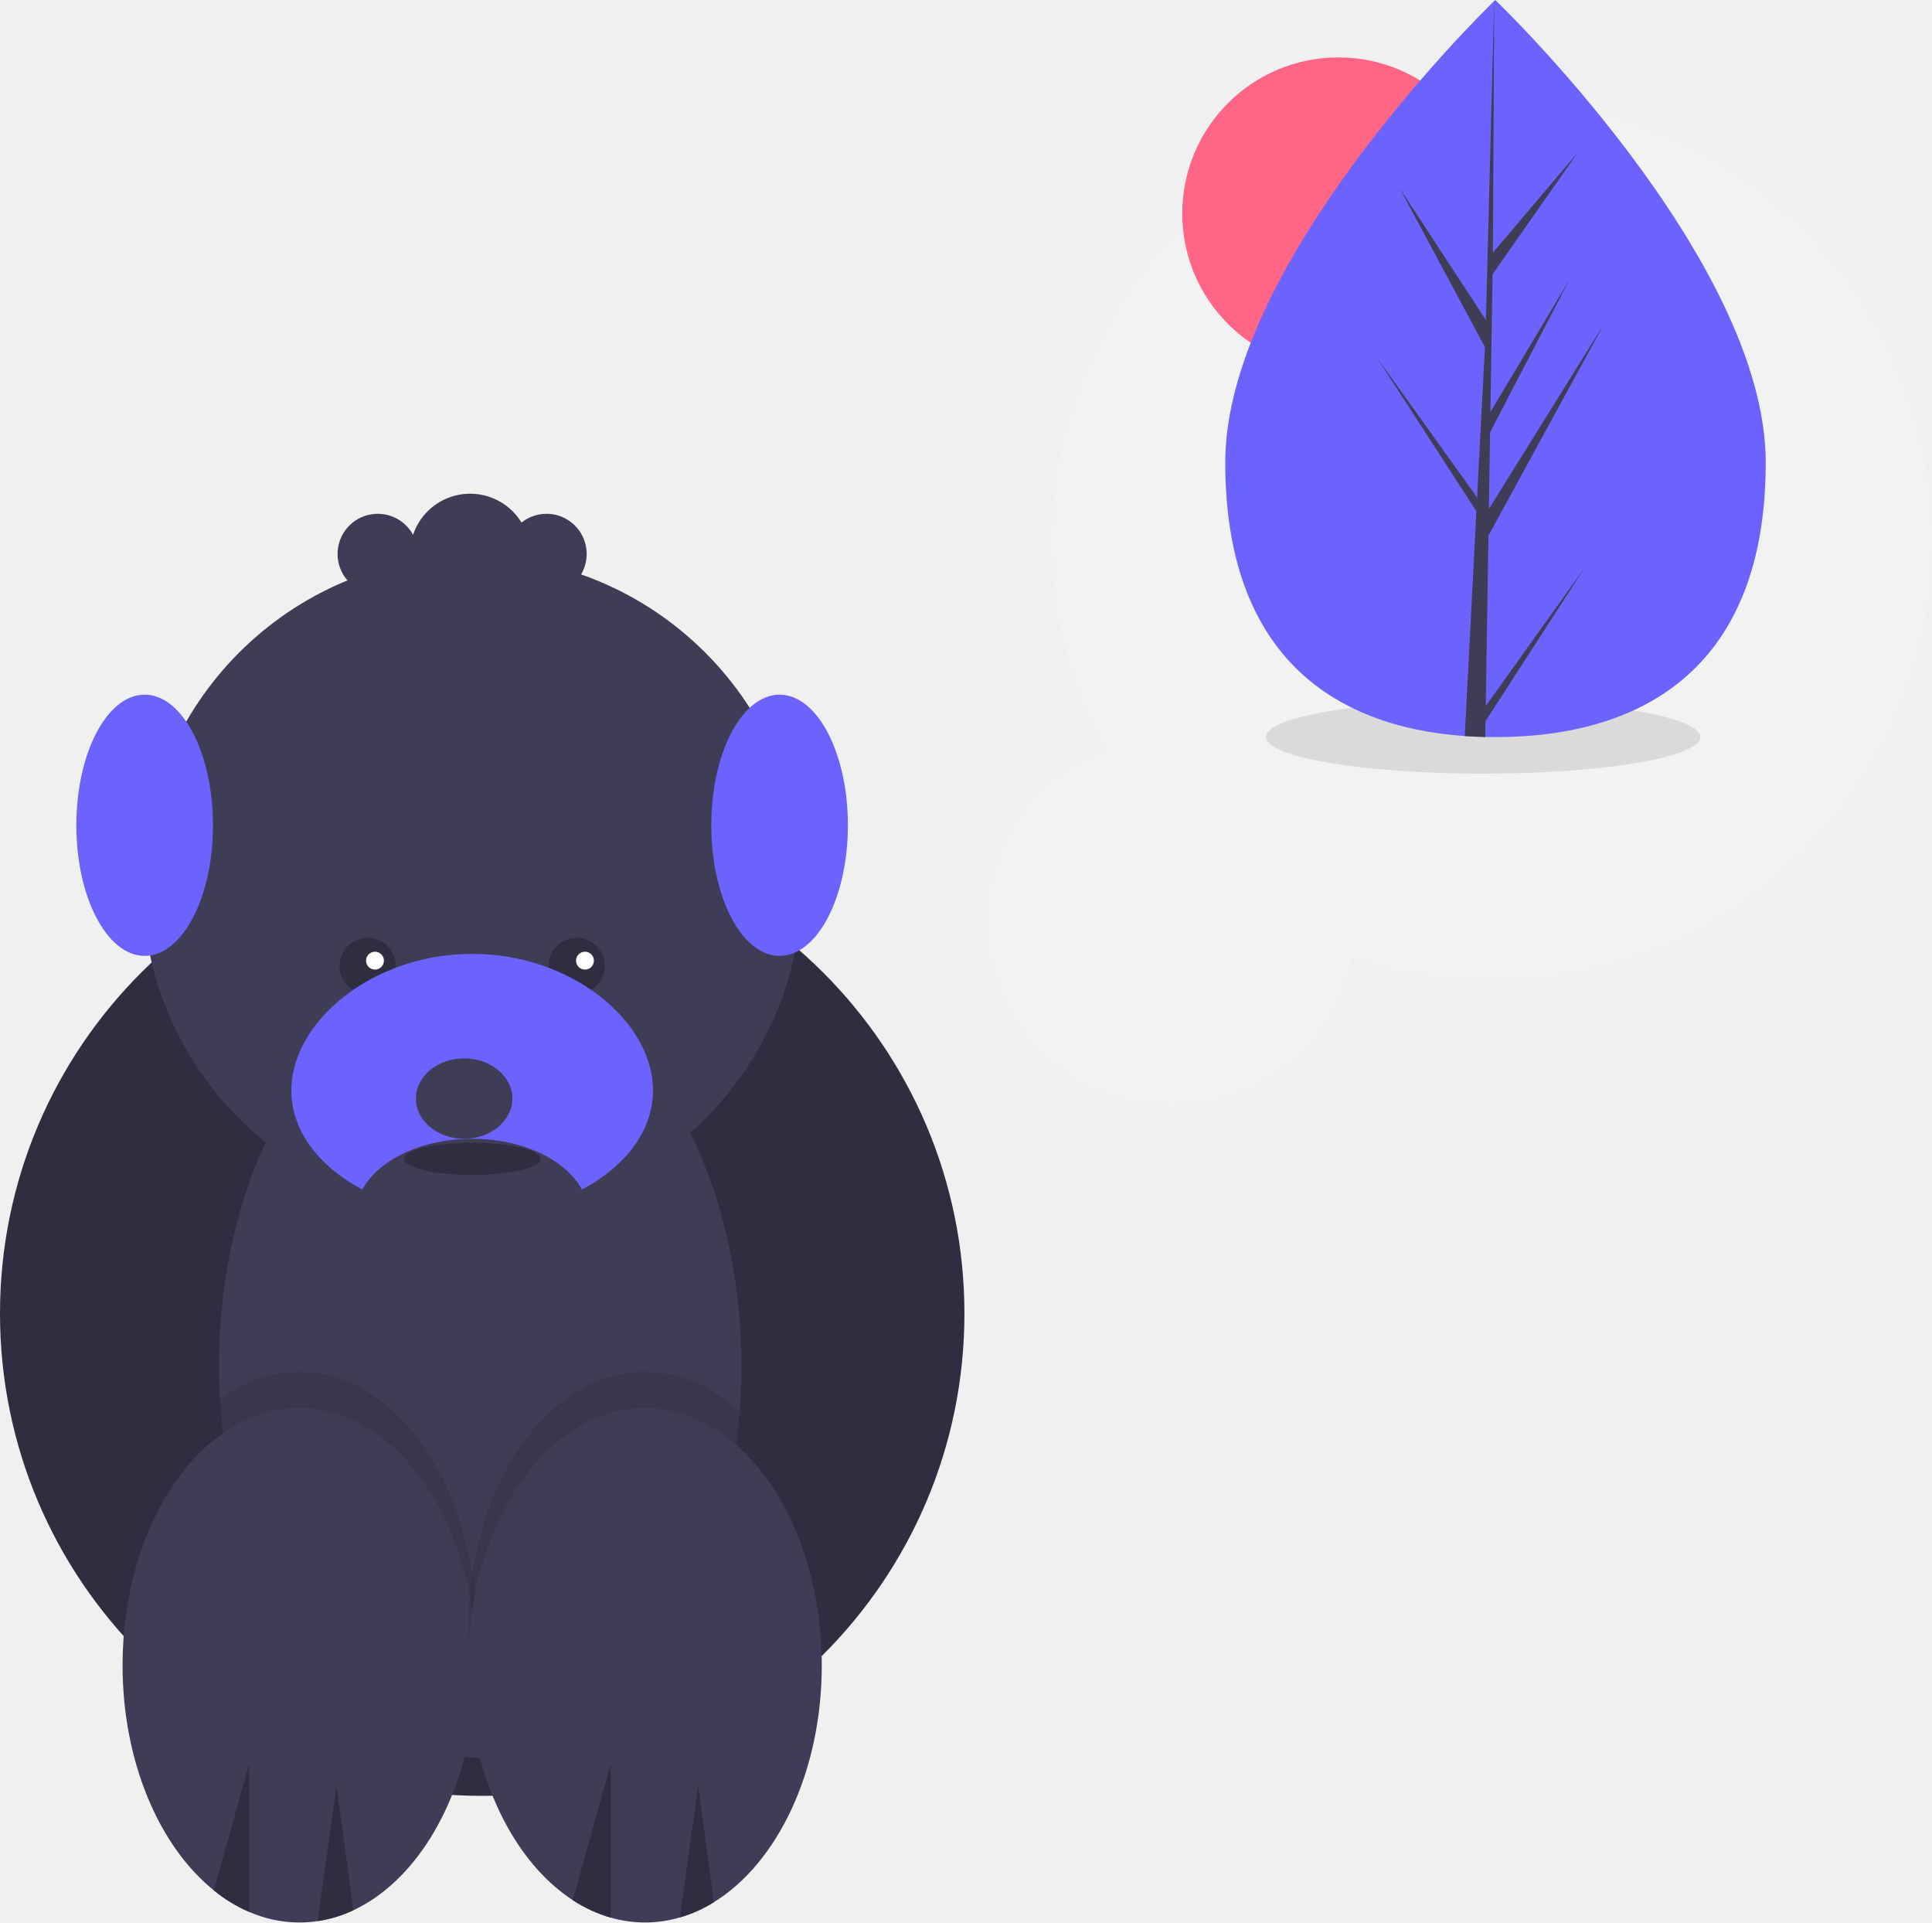
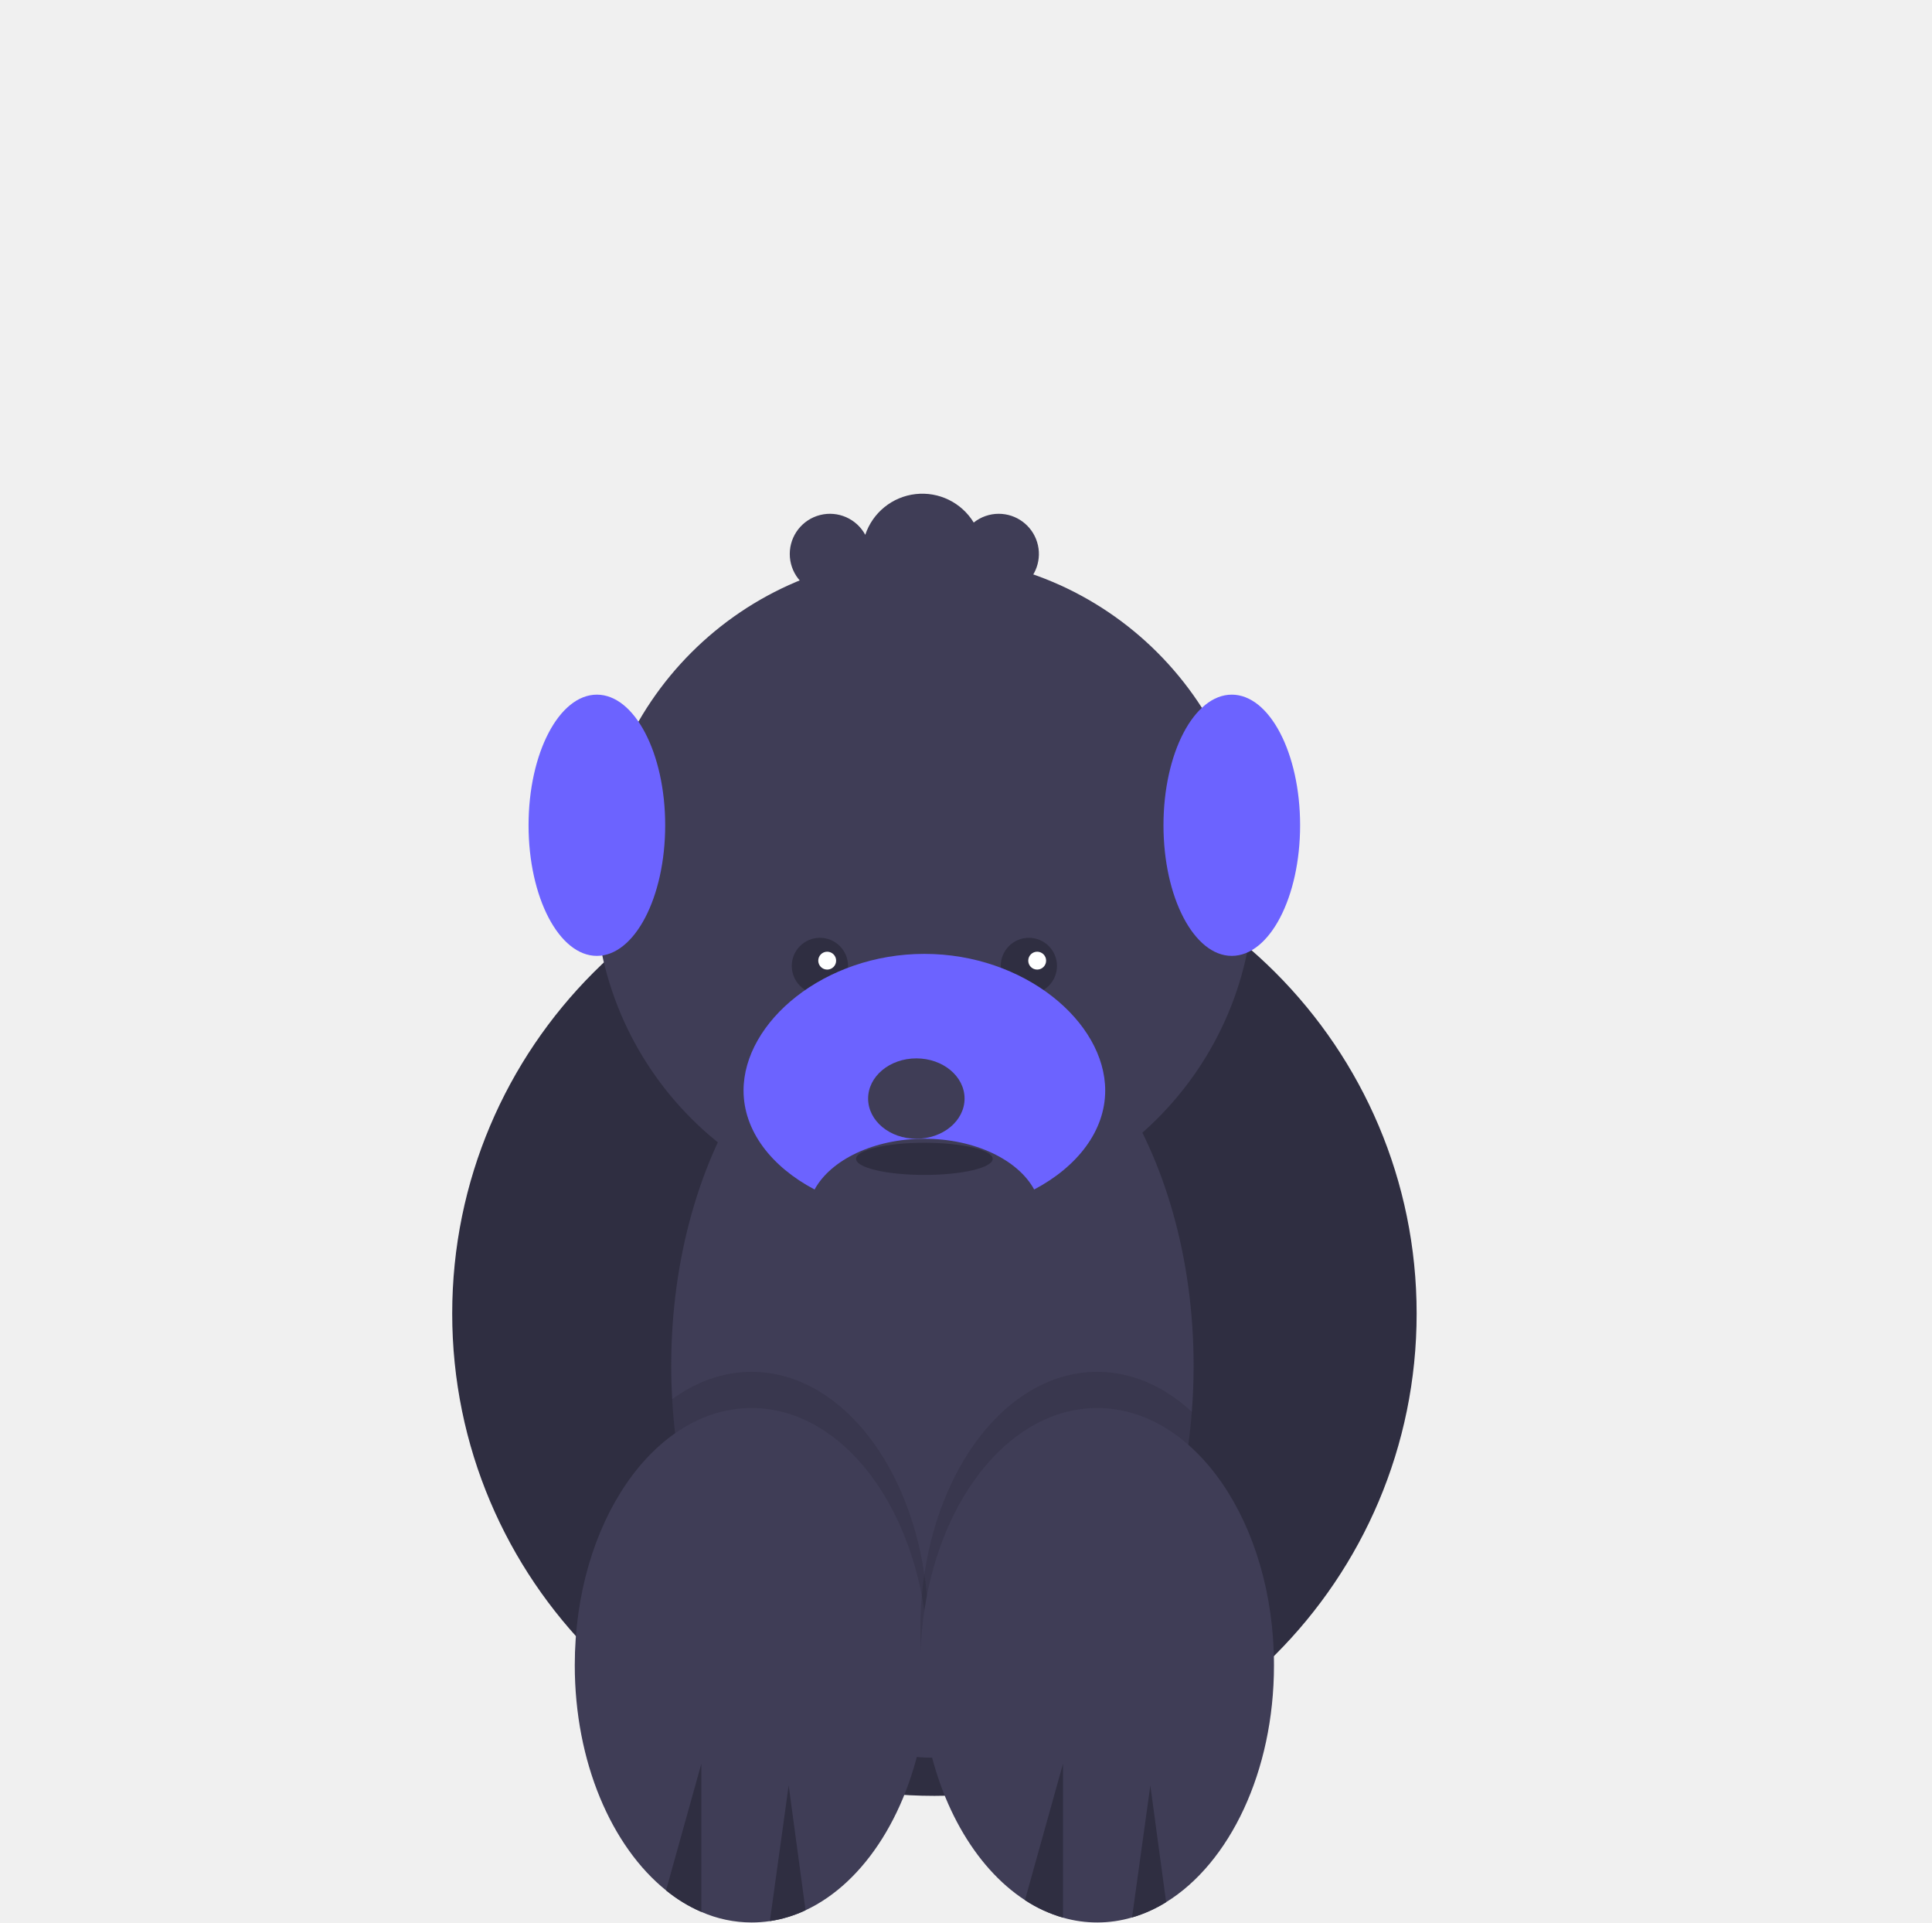
- <svg xmlns="http://www.w3.org/2000/svg" id="fd4987a8-7395-4a4c-942d-e43b3ae9a24e" data-name="Layer 1" width="864.865" height="860.475" viewBox="0 0 864.865 860.475">
+ <svg xmlns="http://www.w3.org/2000/svg" id="fd4987a8-7395-4a4c-942d-e43b3ae9a24e" data-name="Layer 1" width="864.865" height="860.475" viewBox="0 0 460 860.475">
  <circle cx="215.865" cy="587.946" r="215.865" fill="#2f2e41" />
  <path d="M499.46,631.093q0,10.442-.81,20.561-.108,1.646-.27,3.292c-7.519,83.108-53.858,147.688-110.721,151.357h-.018q-.945.081-1.889.108c-1.079.054-2.141.072-3.22.072a77.077,77.077,0,0,1-11.369-.828q-.324-.054-.648-.108c-55.279-8.455-99.172-74.671-104.371-157.797-.036-.576-.072-1.151-.09-1.727q-.459-7.393-.45-14.931c0-96.869,52.347-175.39,116.927-175.39S499.46,534.224,499.46,631.093Z" transform="translate(-167.5675 -19.7624)" fill="#3f3d56" />
  <circle cx="211.368" cy="396.365" r="147.508" fill="#3f3d56" />
  <ellipse cx="211.368" cy="518.689" rx="30.581" ry="7.196" fill="#2f2e41" />
  <circle cx="164.597" cy="432.343" r="12.592" fill="#2f2e41" />
  <circle cx="258.139" cy="432.343" r="12.592" fill="#2f2e41" />
  <path d="M380.734,748.92a164.797,164.797,0,0,1-1.799,24.501,148.368,148.368,0,0,1-8.419,32.128c-55.279-8.455-99.172-74.671-104.371-157.797-.036-.576-.072-1.151-.09-1.727,10.685-7.825,22.756-12.232,35.528-12.232,37.938,0,69.634,38.82,77.352,90.645A164.551,164.551,0,0,1,380.734,748.92Z" transform="translate(-167.5675 -19.7624)" opacity="0.1" />
  <path d="M380.734,765.11a164.797,164.797,0,0,1-1.799,24.501C372.927,829.905,352.42,862.357,325.743,874.769a57.738,57.738,0,0,1-15.974,4.857,53.795,53.795,0,0,1-8.185.612,56.141,56.141,0,0,1-22.486-4.731,66.699,66.699,0,0,1-15.812-9.642c-24.357-19.608-40.852-57.384-40.852-100.755,0-63.59,35.438-115.128,79.15-115.128,37.938,0,69.634,38.82,77.352,90.645A164.551,164.551,0,0,1,380.734,765.11Z" transform="translate(-167.5675 -19.7624)" fill="#3f3d56" />
  <path d="M498.65,651.655q-.108,1.646-.27,3.292c-7.519,83.108-53.858,147.688-110.721,151.357h-.018a149.175,149.175,0,0,1-8.707-32.883,167.627,167.627,0,0,1,0-48.983c7.717-51.826,39.413-90.645,77.352-90.645C471.865,633.792,486.4,640.34,498.65,651.655Z" transform="translate(-167.5675 -19.7624)" opacity="0.1" />
  <path d="M535.437,765.11c0,47.67-19.914,88.559-48.282,106.044a61.453,61.453,0,0,1-15.254,6.836,55.285,55.285,0,0,1-30.905.09,62.299,62.299,0,0,1-17.035-7.843c-22.648-14.751-39.647-44.54-45.026-80.626a167.627,167.627,0,0,1,0-48.983c7.717-51.826,39.413-90.645,77.352-90.645C500,649.982,535.437,701.519,535.437,765.11Z" transform="translate(-167.5675 -19.7624)" fill="#3f3d56" />
  <path d="M378.935,446.709c-44.707,0-80.949,30.363-80.949,61.162,0,18.061,12.474,34.108,31.8,44.299C336.98,538.934,356.265,529.457,378.935,529.457s41.955,9.477,49.149,22.712c19.326-10.191,31.8-26.238,31.8-44.299C459.885,477.072,423.642,446.709,378.935,446.709Z" transform="translate(-167.5675 -19.7624)" fill="#6c63ff" />
  <ellipse cx="207.77" cy="491.706" rx="21.587" ry="17.989" fill="#3f3d56" />
  <ellipse cx="64.759" cy="369.382" rx="30.581" ry="58.463" fill="#6c63ff" />
  <ellipse cx="348.982" cy="369.382" rx="30.581" ry="58.463" fill="#6c63ff" />
  <path d="M412.214,249.732a17.898,17.898,0,0,0-11.187,3.917,26.945,26.945,0,0,0-48.555,5.485,17.989,17.989,0,1,0,0,17.174,26.945,26.945,0,0,0,48.555,5.485A17.984,17.984,0,1,0,412.214,249.732Z" transform="translate(-167.5675 -19.7624)" fill="#3f3d56" />
  <path d="M279.098,809.182v66.325a66.699,66.699,0,0,1-15.812-9.642Z" transform="translate(-167.5675 -19.7624)" fill="#2f2e41" />
  <path d="M325.743,874.769a57.738,57.738,0,0,1-15.974,4.857l8.419-60.712Z" transform="translate(-167.5675 -19.7624)" fill="#2f2e41" />
  <path d="M440.996,809.182v68.897a62.299,62.299,0,0,1-17.035-7.843Z" transform="translate(-167.5675 -19.7624)" fill="#2f2e41" />
  <path d="M487.156,871.153a61.453,61.453,0,0,1-15.254,6.836l8.185-59.075Z" transform="translate(-167.5675 -19.7624)" fill="#2f2e41" />
  <circle cx="167.865" cy="429.975" r="4" fill="#fff" />
  <circle cx="261.865" cy="429.975" r="4" fill="#fff" />
-   <path d="M835.432,64.738c-108.8,0-197,88.2-197,197a196.12,196.12,0,0,0,23.619,93.603,82.501,82.501,0,1,0,110.757,93.228,196.772,196.772,0,0,0,62.623,10.169c108.8,0,197-88.2,197-197S944.233,64.738,835.432,64.738Z" transform="translate(-167.5675 -19.7624)" fill="#f2f2f2" />
-   <ellipse cx="663.925" cy="329.867" rx="97.209" ry="16.41" opacity="0.1" />
-   <circle cx="599.136" cy="95.582" r="69.89" fill="#ff6584" />
-   <path d="M957.999,226.707c.044,91.11-54.104,122.944-120.913,122.976q-2.328.001-4.633-.05-4.644-.098-9.192-.419c-60.299-4.24-107.166-37.659-107.207-122.39-.043-87.687,111.974-198.401,120.375-206.587.007,0,.007,0,.015-.007.319-.312.482-.468.482-.468S957.954,135.605,957.999,226.707Z" transform="translate(-167.5675 -19.7624)" fill="#6c63ff" />
-   <path d="M832.676,335.75l44.214-61.84-44.322,68.627-.115,7.098q-4.644-.098-9.192-.419l4.722-91.149-.037-.705.082-.134.449-8.613-44.501-68.754,44.631,62.302.112,1.826,3.568-68.867-38.101-71.052,38.563,58.949,3.68-142.781.015-.475 0.0.468-.569,112.598,37.867-44.656-38.026,54.353-.972,61.664,35.365-59.193-35.502,68.259-.54,34.288,51.325-82.396L833.872,259.504Z" transform="translate(-167.5675 -19.7624)" fill="#3f3d56" />
</svg>
